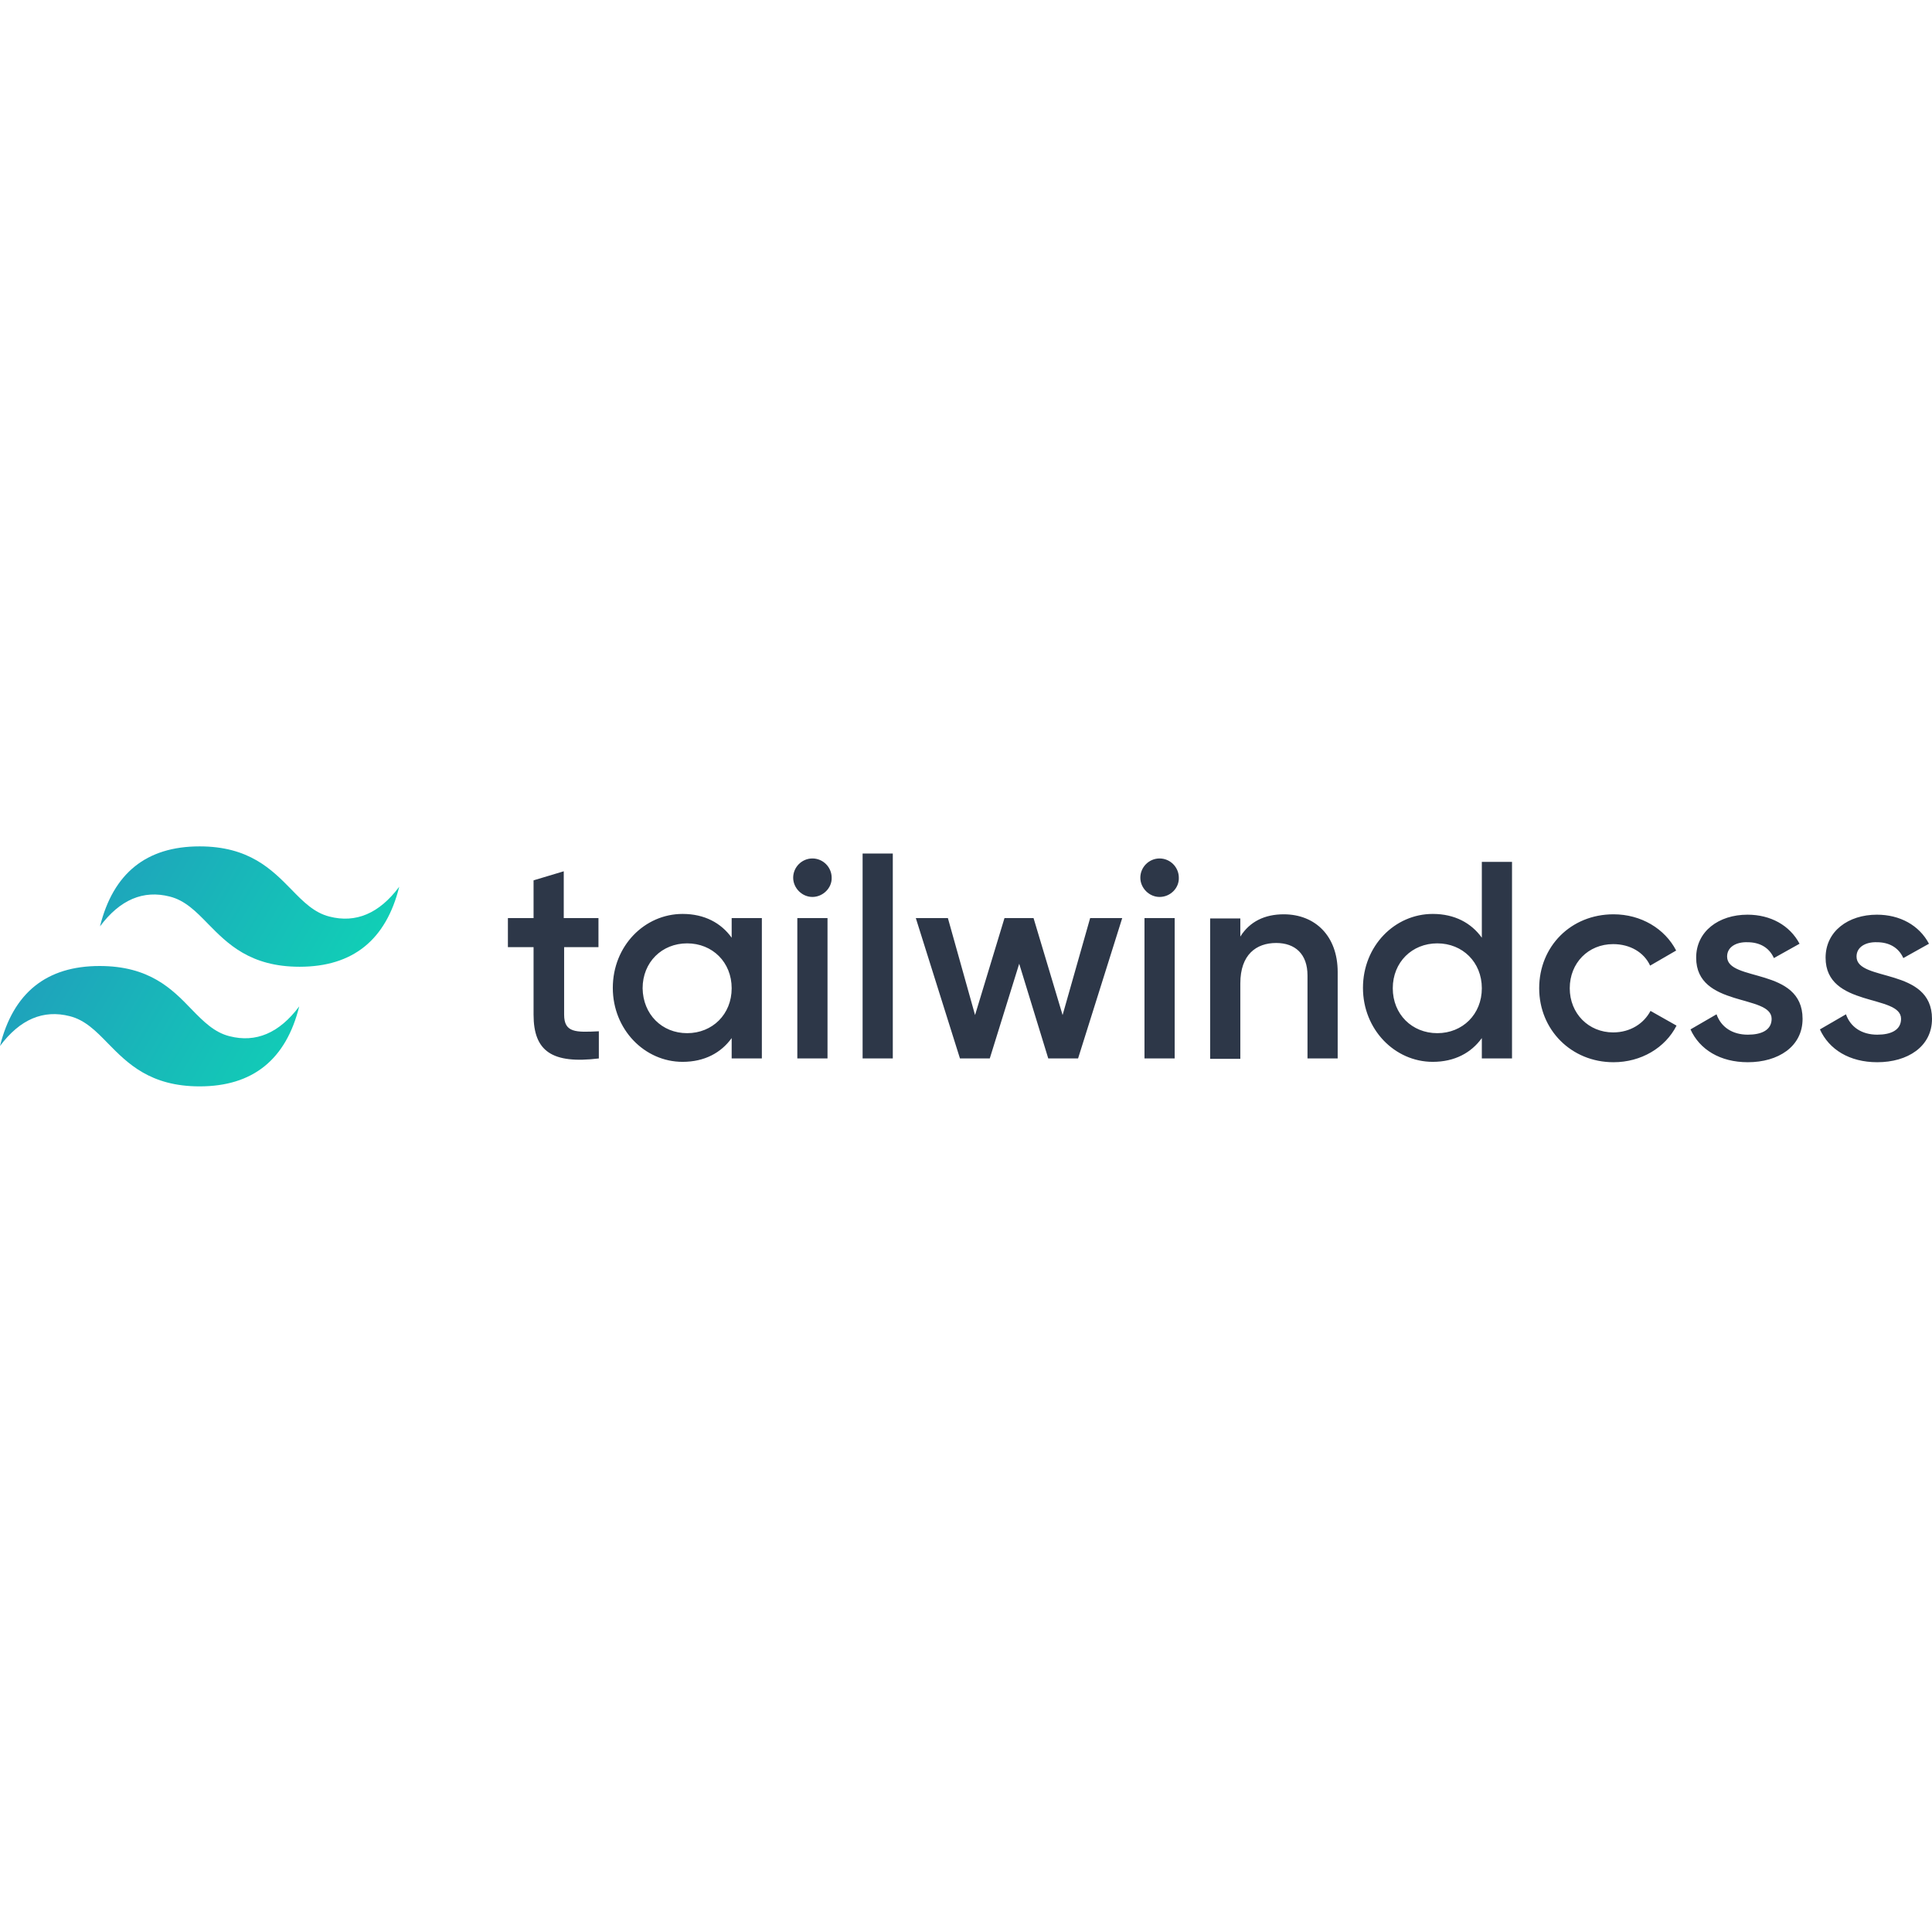
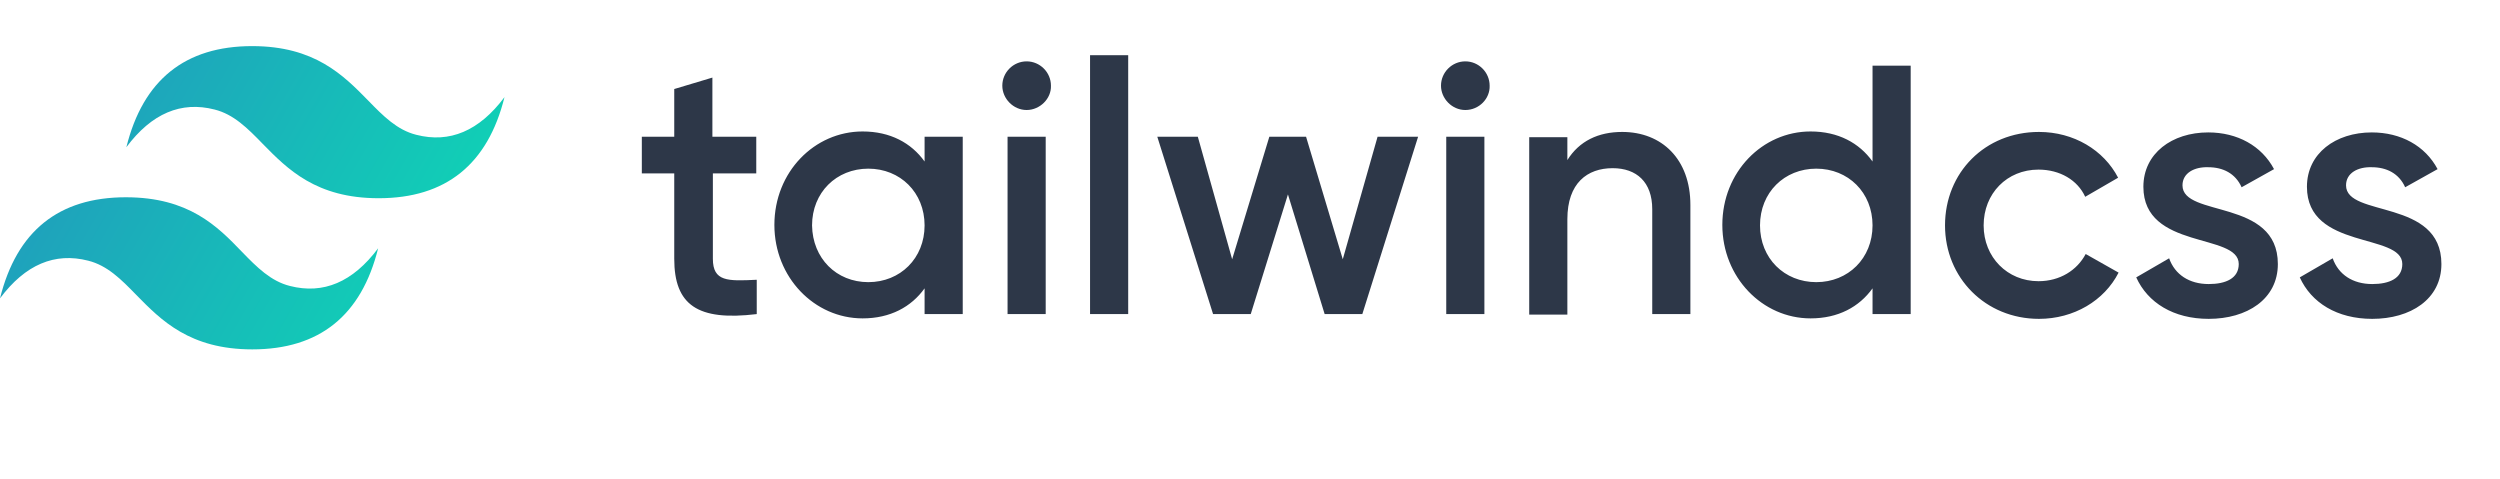
- <svg xmlns="http://www.w3.org/2000/svg" version="1.1" id="Layer_1" x="0px" y="0px" viewBox="0 0 512 512" style="enable-background:new 0 0 512 512;" xml:space="preserve">
+ <svg xmlns="http://www.w3.org/2000/svg" xml:space="preserve" style="max-height: 500px" viewBox="0 214.63 524.288 100.352" y="0px" x="0px" id="Layer_1" version="1.1" width="524.288" height="100.352">
  <style type="text/css">
	.st0{fill:url(#SVGID_1_);}
	.st1{fill:#2D3748;}
</style>
  <g>
-     <linearGradient id="SVGID_1_" gradientUnits="userSpaceOnUse" x1="2.21" y1="511.596" x2="3.211" y2="511.596" gradientTransform="matrix(108.6703 22.5564 -37.594 65.2022 18989.949 -33162.57)">
-       <stop offset="0" style="stop-color:#2298BD" />
-       <stop offset="1" style="stop-color:#0ED7B5" />
+     <linearGradient gradientTransform="matrix(108.6703 22.5564 -37.594 65.2022 18989.949 -33162.57)" y2="511.596" x2="3.211" y1="511.596" x1="2.21" gradientUnits="userSpaceOnUse" id="SVGID_1_">
+       <stop style="stop-color:#2298BD" offset="0" />
+       <stop style="stop-color:#0ED7B5" offset="1" />
    </linearGradient>
-     <path class="st0" d="M52.9,224.3c-14.1,0-22.9,7.1-26.4,21.2c5.3-7.1,11.5-9.7,18.5-7.9c4,1,6.9,3.9,10.1,7.2   c5.2,5.3,11.2,11.4,24.3,11.4c14.1,0,22.9-7.1,26.4-21.2c-5.3,7.1-11.5,9.7-18.5,7.9c-4-1-6.9-3.9-10.1-7.2   C72,230.4,66,224.3,52.9,224.3z M26.4,256c-14.1,0-22.9,7.1-26.4,21.2c5.3-7.1,11.5-9.7,18.5-7.9c4,1,6.9,3.9,10.1,7.2   c5.2,5.3,11.2,11.4,24.3,11.4c14.1,0,22.9-7.1,26.4-21.2c-5.3,7.1-11.5,9.7-18.5,7.9c-4-1-6.9-3.9-10.1-7.2   C45.6,262.1,39.6,256,26.4,256z" />
-     <path class="st1" d="M158.7,251h-9.2v17.9c0,4.8,3.1,4.7,9.2,4.4v7.2c-12.4,1.5-17.3-1.9-17.3-11.6V251h-6.8v-7.7h6.8v-10l8-2.4   v12.4h9.2V251z M193.9,243.3h8v37.2h-8v-5.4c-2.8,3.9-7.2,6.3-13,6.3c-10.1,0-18.5-8.6-18.5-19.6c0-11.1,8.4-19.6,18.5-19.6   c5.8,0,10.2,2.4,13,6.3V243.3z M182.1,273.8c6.7,0,11.8-5,11.8-11.9c0-6.9-5.1-11.9-11.8-11.9c-6.7,0-11.8,5-11.8,11.9   C170.4,268.8,175.4,273.8,182.1,273.8z M215.3,237.7c-2.8,0-5.1-2.4-5.1-5.1c0-2.8,2.3-5.1,5.1-5.1c2.8,0,5.1,2.3,5.1,5.1   C220.5,235.3,218.1,237.7,215.3,237.7z M211.3,280.5v-37.2h8v37.2H211.3z M228.6,280.5v-54.3h8v54.3H228.6z M288.9,243.3h8.5   l-11.7,37.2h-7.9l-7.7-25.1l-7.8,25.1h-7.9l-11.7-37.2h8.5l7.2,25.7l7.8-25.7h7.7l7.7,25.7L288.9,243.3z M307.3,237.7   c-2.8,0-5.1-2.4-5.1-5.1c0-2.8,2.3-5.1,5.1-5.1c2.8,0,5.1,2.3,5.1,5.1C312.5,235.3,310.2,237.7,307.3,237.7z M303.3,280.5v-37.2h8   v37.2H303.3z M340.2,242.3c8.3,0,14.3,5.7,14.3,15.3v22.9h-8v-22c0-5.7-3.3-8.6-8.3-8.6c-5.3,0-9.5,3.1-9.5,10.7v20h-8v-37.2h8v4.8   C331.2,244.2,335.2,242.3,340.2,242.3z M392.7,228.4h8v52.1h-8v-5.4c-2.8,3.9-7.2,6.3-13,6.3c-10.1,0-18.5-8.6-18.5-19.6   c0-11.1,8.4-19.6,18.5-19.6c5.8,0,10.2,2.4,13,6.3V228.4z M380.9,273.8c6.7,0,11.8-5,11.8-11.9c0-6.9-5.1-11.9-11.8-11.9   c-6.7,0-11.8,5-11.8,11.9C369.1,268.8,374.2,273.8,380.9,273.8z M427.6,281.5c-11.2,0-19.7-8.6-19.7-19.6   c0-11.1,8.4-19.6,19.7-19.6c7.3,0,13.6,3.8,16.6,9.6l-6.9,4c-1.6-3.5-5.3-5.7-9.8-5.7c-6.6,0-11.5,5-11.5,11.7s5,11.7,11.5,11.7   c4.5,0,8.1-2.3,9.9-5.7l6.9,3.9C441.3,277.7,434.9,281.5,427.6,281.5z M457.7,253.5c0,6.8,20,2.7,20,16.5c0,7.4-6.5,11.5-14.5,11.5   c-7.4,0-12.8-3.4-15.2-8.7l6.9-4c1.2,3.4,4.2,5.4,8.3,5.4c3.6,0,6.3-1.2,6.3-4.2c0-6.6-20-2.9-20-16.2c0-7,6-11.4,13.6-11.4   c6.1,0,11.2,2.8,13.8,7.7l-6.8,3.8c-1.3-2.9-3.9-4.2-7-4.2C460.2,249.6,457.7,250.9,457.7,253.5z M492,253.5c0,6.8,20,2.7,20,16.5   c0,7.4-6.5,11.5-14.5,11.5c-7.4,0-12.8-3.4-15.2-8.7l6.9-4c1.2,3.4,4.2,5.4,8.3,5.4c3.6,0,6.3-1.2,6.3-4.2c0-6.6-20-2.9-20-16.2   c0-7,6-11.4,13.6-11.4c6.1,0,11.2,2.8,13.8,7.7l-6.8,3.8c-1.3-2.9-3.9-4.2-7-4.2C494.5,249.6,492,250.9,492,253.5z" />
+     <path d="M52.9,224.3c-14.1,0-22.9,7.1-26.4,21.2c5.3-7.1,11.5-9.7,18.5-7.9c4,1,6.9,3.9,10.1,7.2   c5.2,5.3,11.2,11.4,24.3,11.4c14.1,0,22.9-7.1,26.4-21.2c-5.3,7.1-11.5,9.7-18.5,7.9c-4-1-6.9-3.9-10.1-7.2   C72,230.4,66,224.3,52.9,224.3z M26.4,256c-14.1,0-22.9,7.1-26.4,21.2c5.3-7.1,11.5-9.7,18.5-7.9c4,1,6.9,3.9,10.1,7.2   c5.2,5.3,11.2,11.4,24.3,11.4c14.1,0,22.9-7.1,26.4-21.2c-5.3,7.1-11.5,9.7-18.5,7.9c-4-1-6.9-3.9-10.1-7.2   C45.6,262.1,39.6,256,26.4,256z" class="st0" />
+     <path d="M158.7,251h-9.2v17.9c0,4.8,3.1,4.7,9.2,4.4v7.2c-12.4,1.5-17.3-1.9-17.3-11.6V251h-6.8v-7.7h6.8v-10l8-2.4   v12.4h9.2V251z M193.9,243.3h8v37.2h-8v-5.4c-2.8,3.9-7.2,6.3-13,6.3c-10.1,0-18.5-8.6-18.5-19.6c0-11.1,8.4-19.6,18.5-19.6   c5.8,0,10.2,2.4,13,6.3V243.3z M182.1,273.8c6.7,0,11.8-5,11.8-11.9c0-6.9-5.1-11.9-11.8-11.9c-6.7,0-11.8,5-11.8,11.9   C170.4,268.8,175.4,273.8,182.1,273.8z M215.3,237.7c-2.8,0-5.1-2.4-5.1-5.1c0-2.8,2.3-5.1,5.1-5.1c2.8,0,5.1,2.3,5.1,5.1   C220.5,235.3,218.1,237.7,215.3,237.7z M211.3,280.5v-37.2h8v37.2H211.3z M228.6,280.5v-54.3h8v54.3H228.6z M288.9,243.3h8.5   l-11.7,37.2h-7.9l-7.7-25.1l-7.8,25.1h-7.9l-11.7-37.2h8.5l7.2,25.7l7.8-25.7h7.7l7.7,25.7L288.9,243.3z M307.3,237.7   c-2.8,0-5.1-2.4-5.1-5.1c0-2.8,2.3-5.1,5.1-5.1c2.8,0,5.1,2.3,5.1,5.1C312.5,235.3,310.2,237.7,307.3,237.7z M303.3,280.5v-37.2h8   v37.2H303.3z M340.2,242.3c8.3,0,14.3,5.7,14.3,15.3v22.9h-8v-22c0-5.7-3.3-8.6-8.3-8.6c-5.3,0-9.5,3.1-9.5,10.7v20h-8v-37.2h8v4.8   C331.2,244.2,335.2,242.3,340.2,242.3z M392.7,228.4h8v52.1h-8v-5.4c-2.8,3.9-7.2,6.3-13,6.3c-10.1,0-18.5-8.6-18.5-19.6   c0-11.1,8.4-19.6,18.5-19.6c5.8,0,10.2,2.4,13,6.3V228.4z M380.9,273.8c6.7,0,11.8-5,11.8-11.9c0-6.9-5.1-11.9-11.8-11.9   c-6.7,0-11.8,5-11.8,11.9C369.1,268.8,374.2,273.8,380.9,273.8z M427.6,281.5c-11.2,0-19.7-8.6-19.7-19.6   c0-11.1,8.4-19.6,19.7-19.6c7.3,0,13.6,3.8,16.6,9.6l-6.9,4c-1.6-3.5-5.3-5.7-9.8-5.7c-6.6,0-11.5,5-11.5,11.7s5,11.7,11.5,11.7   c4.5,0,8.1-2.3,9.9-5.7l6.9,3.9C441.3,277.7,434.9,281.5,427.6,281.5z M457.7,253.5c0,6.8,20,2.7,20,16.5c0,7.4-6.5,11.5-14.5,11.5   c-7.4,0-12.8-3.4-15.2-8.7l6.9-4c1.2,3.4,4.2,5.4,8.3,5.4c3.6,0,6.3-1.2,6.3-4.2c0-6.6-20-2.9-20-16.2c0-7,6-11.4,13.6-11.4   c6.1,0,11.2,2.8,13.8,7.7l-6.8,3.8c-1.3-2.9-3.9-4.2-7-4.2C460.2,249.6,457.7,250.9,457.7,253.5z M492,253.5c0,6.8,20,2.7,20,16.5   c0,7.4-6.5,11.5-14.5,11.5c-7.4,0-12.8-3.4-15.2-8.7l6.9-4c1.2,3.4,4.2,5.4,8.3,5.4c3.6,0,6.3-1.2,6.3-4.2c0-6.6-20-2.9-20-16.2   c0-7,6-11.4,13.6-11.4c6.1,0,11.2,2.8,13.8,7.7l-6.8,3.8c-1.3-2.9-3.9-4.2-7-4.2C494.5,249.6,492,250.9,492,253.5z" class="st1" />
  </g>
</svg>
